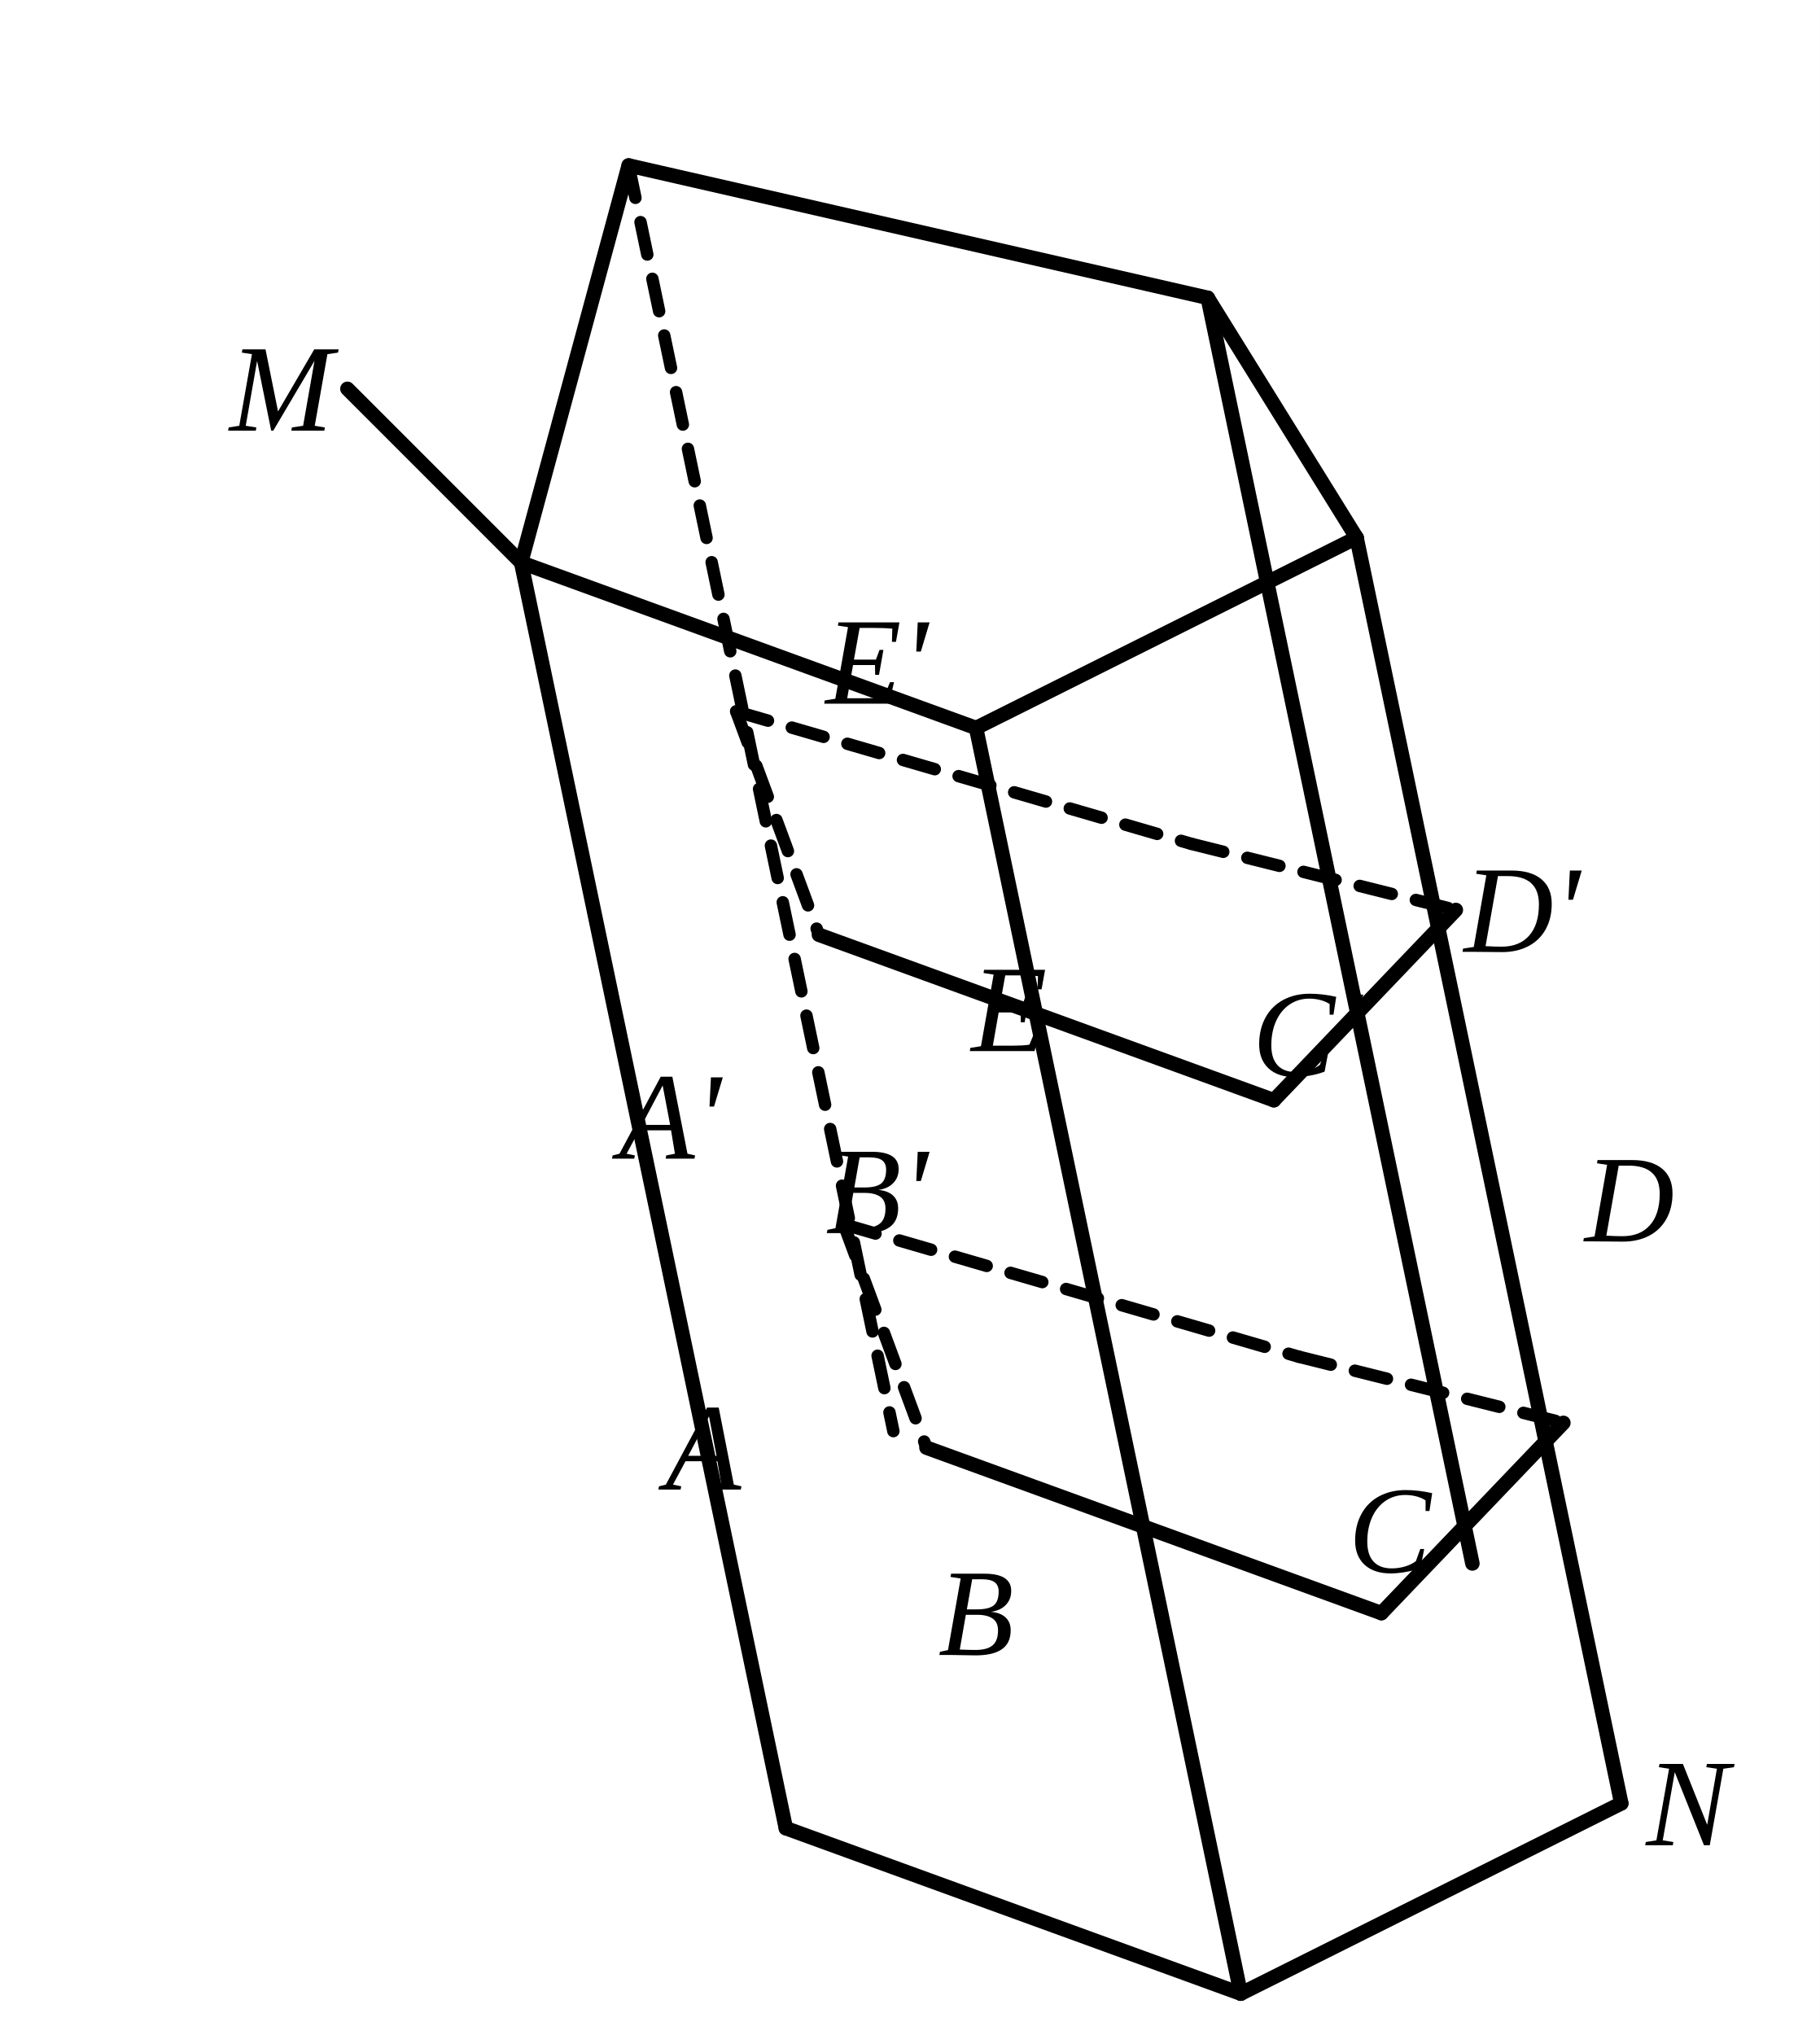
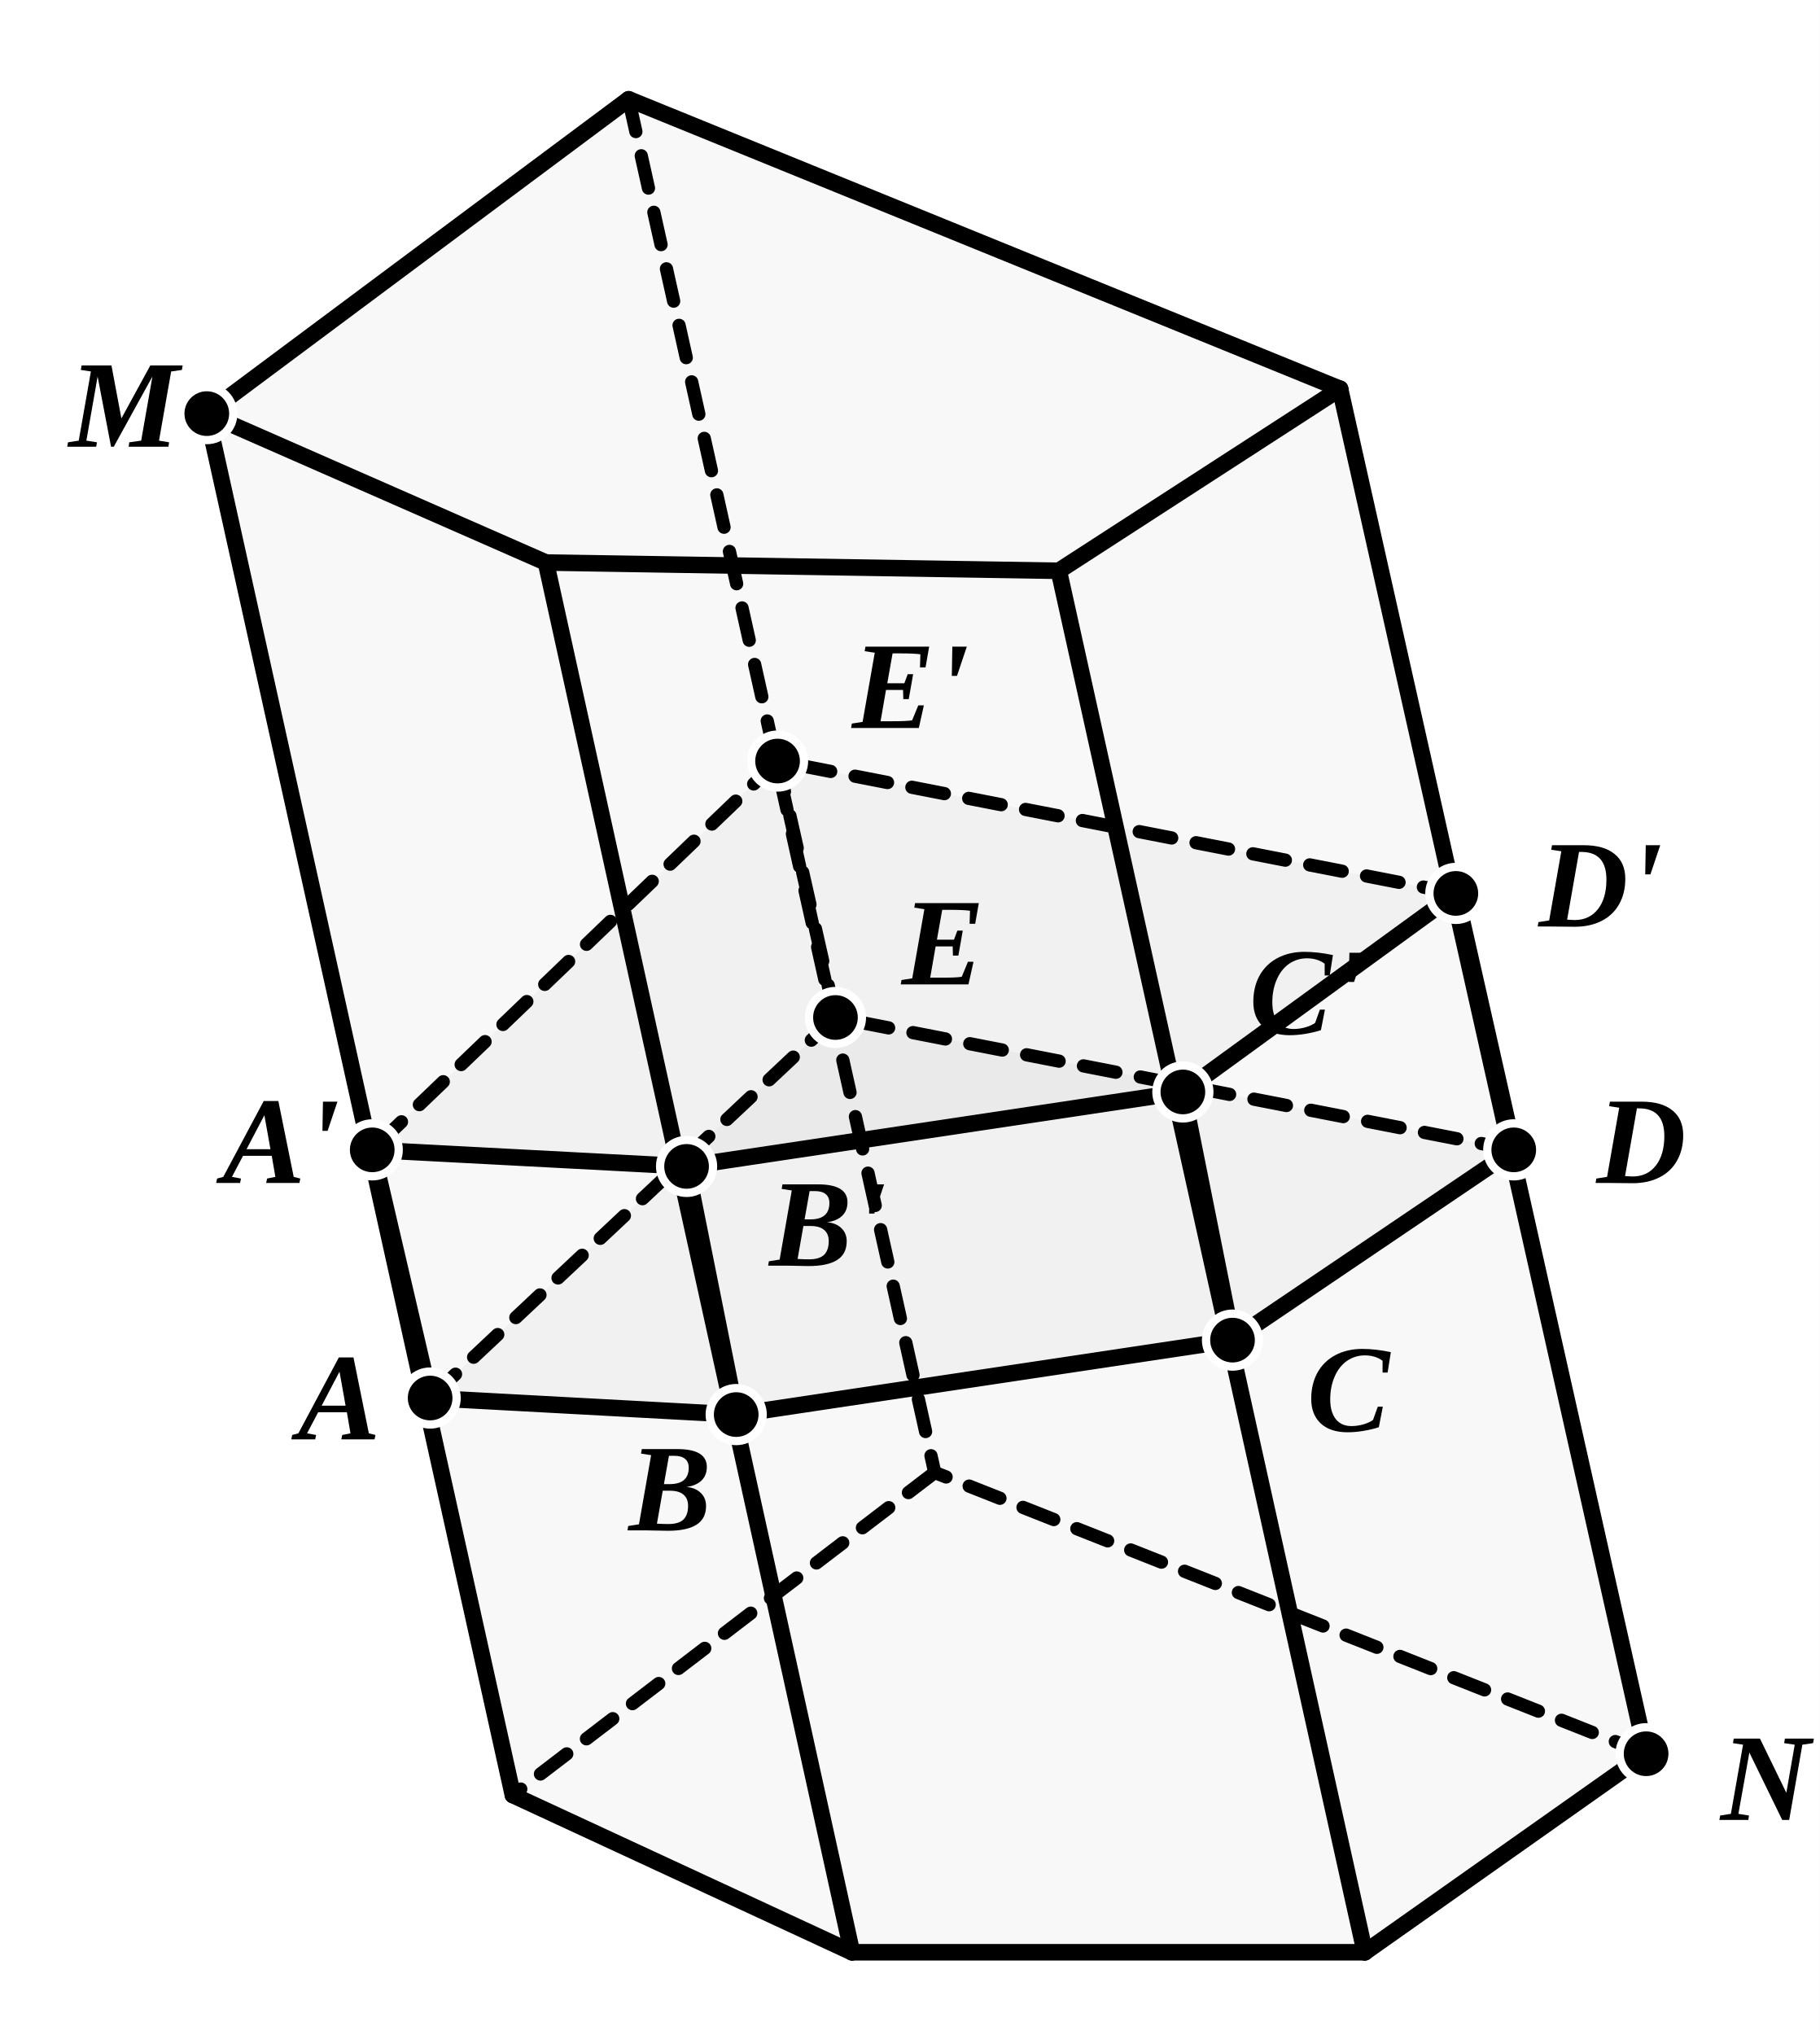
- <svg xmlns="http://www.w3.org/2000/svg" viewBox="0 0 220 246" width="100%" height="100%">
+ <svg xmlns="http://www.w3.org/2000/svg" viewBox="0 0 220 246" width="220" height="246" class="euclid-graphic" data-graphic-id="0335.g1" data-folio="0335" data-graphic="g1" data-proposition="XI.28">
  <style>
-     .bg { fill: #ffffff; }
-     .line { stroke: #000000; stroke-width: 1.75; stroke-linecap: round; stroke-linejoin: round; fill: none; }
-     .dashed { stroke: #000000; stroke-width: 1.5; stroke-dasharray: 4,3; stroke-linecap: round; stroke-linejoin: round; fill: none; }
-     .el { cursor: pointer; transition: stroke 0.15s ease; }
-     .el:hover .line, .el:hover .dashed { stroke: #0284c7; stroke-width: 2.5; }
-     .el:hover .lbl { fill: #0284c7; }
-     .lbl { font-family: "Times New Roman", Times, Georgia, serif; font-size: 15px; font-style: italic; fill: #000000; text-anchor: middle; dominant-baseline: central; user-select: none; }
+     .euclid-graphic {
+       font-family: 'Times New Roman', 'Georgia', serif;
+       font-style: italic;
+       background-color: #ffffff;
+     }
+     .geom-line {
+       stroke: #000000;
+       stroke-width: 2.0;
+       stroke-linecap: round;
+       stroke-linejoin: round;
+       fill: none;
+       transition: stroke 0.15s, stroke-width 0.15s;
+     }
+     .geom-dashed {
+       stroke: #000000;
+       stroke-width: 1.6;
+       stroke-dasharray: 4,3;
+       stroke-linecap: round;
+       stroke-linejoin: round;
+       fill: none;
+       transition: stroke 0.15s, stroke-width 0.15s;
+     }
+     .geom-polygon {
+       fill: #000000;
+       fill-opacity: 0.03;
+       stroke: none;
+       transition: fill-opacity 0.15s;
+     }
+     .wedge, .angle {
+       fill: #ef4444;
+       fill-opacity: 0.24;
+       stroke: #ef4444;
+       stroke-width: 2;
+       stroke-linejoin: round;
+       transition: opacity 0.12s ease;
+     }
+     .geom-point {
+       fill: #000000;
+       stroke: #ffffff;
+       stroke-width: 1;
+     }
+     .geom-label {
+       font-size: 15px;
+       font-weight: bold;
+       fill: #000000;
+       user-select: none;
+     }
+     .geom-overlay {
+       opacity: 0;
+       pointer-events: none;
+       transition: opacity 0.12s ease;
+     }
+     [data-ref]:hover, .highlight, .geom-highlight-active {
+       opacity: 1 !important;
+       stroke: #ef4444 !important;
+       stroke-width: 3.5 !important;
+       cursor: pointer;
+     }
+     text[data-ref]:hover, text.highlight, text.geom-highlight-active {
+       fill: #ef4444 !important;
+       stroke: none !important;
+     }
+     .geom-polygon:hover, .geom-polygon.highlight, polygon.geom-highlight-active,
+     path.wedge.geom-highlight-active, path.angle.geom-highlight-active {
+       opacity: 1 !important;
+       fill-opacity: 0.24 !important;
+       fill: #ef4444 !important;
+       stroke: #ef4444 !important;
+       stroke-width: 2.5 !important;
+     }
+     .geom-point:hover, .geom-point.highlight, circle.geom-point.geom-highlight-active {
+       r: 5.0 !important;
+       fill: #ef4444 !important;
+       stroke: #ffffff !important;
+       stroke-width: 1.5 !important;
+     }
  </style>
-   <rect class="bg" width="220" height="246" />
-   <g class="el">
-     <line class="line" x1="76.0" y1="20.0" x2="146.0" y2="36.0" />
-     <line class="line" x1="146.0" y1="36.0" x2="164.0" y2="65.0" />
-     <line class="line" x1="164.0" y1="65.0" x2="118.0" y2="88.0" />
-     <line class="line" x1="118.0" y1="88.0" x2="63.0" y2="68.0" />
-     <line class="line" x1="63.0" y1="68.0" x2="76.0" y2="20.0" />
-     <line class="line" x1="42.0" y1="47.0" x2="63.0" y2="68.0" />
-     <line class="line" x1="164.0" y1="65.0" x2="196.0" y2="218.0" />
-     <line class="line" x1="146.0" y1="36.0" x2="178.0" y2="189.0" />
-     <line class="line" x1="118.0" y1="88.0" x2="150.0" y2="241.0" />
-     <line class="line" x1="63.0" y1="68.0" x2="95.0" y2="221.0" />
-     <line class="line" x1="99.0" y1="113.0" x2="154.0" y2="133.0" />
-     <line class="line" x1="154.0" y1="133.0" x2="176.0" y2="110.0" />
-     <line class="line" x1="112.0" y1="175.0" x2="167.0" y2="195.0" />
-     <line class="line" x1="167.0" y1="195.0" x2="189.0" y2="172.0" />
-     <line class="line" x1="95.0" y1="221.0" x2="150.0" y2="241.0" />
-     <line class="line" x1="150.0" y1="241.0" x2="196.0" y2="218.0" />
-     <line class="dashed" x1="76.0" y1="20.0" x2="108.0" y2="173.0" />
-     <line class="dashed" x1="89.0" y1="86.0" x2="144.0" y2="102.0" />
-     <line class="dashed" x1="144.0" y1="102.0" x2="176.0" y2="110.0" />
-     <line class="dashed" x1="89.0" y1="86.0" x2="99.0" y2="113.0" />
-     <line class="dashed" x1="102.0" y1="148.0" x2="157.0" y2="164.0" />
-     <line class="dashed" x1="157.0" y1="164.0" x2="189.0" y2="172.0" />
-     <line class="dashed" x1="102.0" y1="148.0" x2="112.0" y2="175.0" />
-     <text class="lbl" x="34.0" y="47.0">M</text>
-     <text class="lbl" x="106.0" y="80.0">E'</text>
-     <text class="lbl" x="184.0" y="110.0">D'</text>
-     <text class="lbl" x="122.0" y="122.0">E</text>
-     <text class="lbl" x="158.0" y="125.0">C'</text>
-     <text class="lbl" x="81.0" y="135.0">A'</text>
-     <text class="lbl" x="106.0" y="144.0">B'</text>
-     <text class="lbl" x="197.0" y="145.0">D</text>
-     <text class="lbl" x="85.0" y="175.0">A</text>
-     <text class="lbl" x="168.0" y="185.0">C</text>
-     <text class="lbl" x="118.0" y="195.0">B</text>
-     <text class="lbl" x="204.0" y="218.0">N</text>
+   <rect width="100%" height="100%" fill="#ffffff" />
+   <g id="elements">
+     <line id="el-top-1" x1="25" y1="50" x2="66" y2="68" class="geom-line" />
+     <line id="el-top-2" x1="66" y1="68" x2="128" y2="69" class="geom-line" />
+     <line id="el-top-3" x1="128" y1="69" x2="162" y2="47" class="geom-line" />
+     <line id="el-top-4" x1="162" y1="47" x2="76" y2="12" class="geom-line" />
+     <line id="el-top-5" x1="76" y1="12" x2="25" y2="50" class="geom-line" />
+     <line id="el-bot-1" x1="62" y1="217" x2="103" y2="236" class="geom-line" />
+     <line id="el-bot-2" x1="103" y1="236" x2="165" y2="236" class="geom-line" />
+     <line id="el-bot-3" x1="165" y1="236" x2="199" y2="212" class="geom-line" />
+     <line id="el-bot-4" x1="199" y1="212" x2="113" y2="178" class="geom-dashed" />
+     <line id="el-bot-5" x1="113" y1="178" x2="62" y2="217" class="geom-dashed" />
+     <line id="el-lat-1" x1="25" y1="50" x2="62" y2="217" class="geom-line" />
+     <line id="el-lat-2" x1="66" y1="68" x2="103" y2="236" class="geom-line" />
+     <line id="el-lat-3" x1="128" y1="69" x2="165" y2="236" class="geom-line" />
+     <line id="el-lat-4" x1="162" y1="47" x2="199" y2="212" class="geom-line" />
+     <line id="el-lat-5" x1="76" y1="12" x2="113" y2="178" class="geom-dashed" />
+   </g>
+   <g id="graphics">
+     <polygon id="el-prism-MN" data-ref="&lt; M N &gt;" data-aliases="&lt; N M &gt;" data-type="polygon" points="25,50 76,12 162,47 199,212 165,236 103,236 62,217" class="geom-polygon" />
+     <polygon id="el-poly-ApBpCpDpEp" data-ref="&lt; A' B' C' D' E' &gt;" data-type="polygon" points="45,139 83,141 143,132 176,108 94,92" class="geom-polygon" />
+     <polygon id="el-poly-ABCDE" data-ref="&lt; A B C D E &gt;" data-type="polygon" points="52,169 89,171 149,162 183,139 101,123" class="geom-polygon" />
+     <line id="el-seg-ApBp" data-ref="/ A' B' /" data-aliases="/ B' A' /" data-type="segment" x1="45" y1="139" x2="83" y2="141" class="geom-line" />
+     <line id="el-seg-BpCp" data-ref="/ B' C' /" data-aliases="/ C' B' /" data-type="segment" x1="83" y1="141" x2="143" y2="132" class="geom-line" />
+     <line id="el-seg-CpDp" data-ref="/ C' D' /" data-aliases="/ D' C' /" data-type="segment" x1="143" y1="132" x2="176" y2="108" class="geom-line" />
+     <line id="el-seg-DpEp" data-ref="/ D' E' /" data-aliases="/ E' D' /" data-type="segment" x1="176" y1="108" x2="94" y2="92" class="geom-dashed" />
+     <line id="el-seg-EpAp" data-ref="/ E' A' /" data-aliases="/ A' E' /" data-type="segment" x1="94" y1="92" x2="45" y2="139" class="geom-dashed" />
+     <line id="el-seg-AB" data-ref="/ A B /" data-aliases="/ B A /" data-type="segment" x1="52" y1="169" x2="89" y2="171" class="geom-line" />
+     <line id="el-seg-BC" data-ref="/ B C /" data-aliases="/ C B /" data-type="segment" x1="89" y1="171" x2="149" y2="162" class="geom-line" />
+     <line id="el-seg-CD" data-ref="/ C D /" data-aliases="/ D C /" data-type="segment" x1="149" y1="162" x2="183" y2="139" class="geom-line" />
+     <line id="el-seg-DE" data-ref="/ D E /" data-aliases="/ E D /" data-type="segment" x1="183" y1="139" x2="101" y2="123" class="geom-dashed" />
+     <line id="el-seg-EA" data-ref="/ E A /" data-aliases="/ A E /" data-type="segment" x1="101" y1="123" x2="52" y2="169" class="geom-dashed" />
+     <line id="el-seg-AAp" data-ref="/ A A' /" data-aliases="/ A' A /" data-type="segment" x1="52" y1="169" x2="45" y2="139" class="geom-line" />
+     <line id="el-seg-BBp" data-ref="/ B B' /" data-aliases="/ B' B /" data-type="segment" x1="89" y1="171" x2="83" y2="141" class="geom-line" />
+     <line id="el-seg-CCp" data-ref="/ C C' /" data-aliases="/ C' C /" data-type="segment" x1="149" y1="162" x2="143" y2="132" class="geom-line" />
+     <line id="el-seg-DDp" data-ref="/ D D' /" data-aliases="/ D' D /" data-type="segment" x1="183" y1="139" x2="176" y2="108" class="geom-line" />
+     <line id="el-seg-EEp" data-ref="/ E E' /" data-aliases="/ E' E /" data-type="segment" x1="101" y1="123" x2="94" y2="92" class="geom-dashed" />
+     <path id="el-ang-ABC" data-ref="&lt; A B C )" data-aliases="&lt; C B A )" data-type="wedge" d="M 89.00 171.00 L 73.02 170.14 A 16.0 16.0 0 0 1 104.82 168.63 Z" class="wedge angle geom-overlay" />
+     <path id="el-ang-BCD" data-ref="&lt; B C D )" data-aliases="&lt; D C B )" data-type="wedge" d="M 149.00 162.00 L 133.18 164.37 A 16.0 16.0 0 0 1 162.25 153.04 Z" class="wedge angle geom-overlay" />
+     <path id="el-ang-ApBpCp" data-ref="&lt; A' B' C' )" data-aliases="&lt; C' B' A' )" data-type="wedge" d="M 83.00 141.00 L 67.02 140.16 A 16.0 16.0 0 0 1 98.82 138.63 Z" class="wedge angle geom-overlay" />
+     <path id="el-ang-BpCpDp" data-ref="&lt; B' C' D' )" data-aliases="&lt; D' C' B' )" data-type="wedge" d="M 143.00 132.00 L 127.18 134.37 A 16.0 16.0 0 0 1 155.94 122.59 Z" class="wedge angle geom-overlay" />
+   </g>
+   <g id="highlights" style="pointer-events: none;">
+     <polygon id="hl-prism-MN" data-ref="&lt; M N &gt;" data-aliases="&lt; N M &gt;" points="25,50 76,12 162,47 199,212 165,236 103,236 62,217" class="geom-polygon geom-overlay" />
+     <polygon id="hl-poly-ApBpCpDpEp" data-ref="&lt; A' B' C' D' E' &gt;" points="45,139 83,141 143,132 176,108 94,92" class="geom-polygon geom-overlay" />
+     <polygon id="hl-poly-ABCDE" data-ref="&lt; A B C D E &gt;" points="52,169 89,171 149,162 183,139 101,123" class="geom-polygon geom-overlay" />
+     <line id="hl-seg-ApBp" data-ref="/ A' B' /" data-aliases="/ B' A' /" x1="45" y1="139" x2="83" y2="141" class="geom-line geom-overlay" />
+     <line id="hl-seg-BpCp" data-ref="/ B' C' /" data-aliases="/ C' B' /" x1="83" y1="141" x2="143" y2="132" class="geom-line geom-overlay" />
+     <line id="hl-seg-CpDp" data-ref="/ C' D' /" data-aliases="/ D' C' /" x1="143" y1="132" x2="176" y2="108" class="geom-line geom-overlay" />
+     <line id="hl-seg-DpEp" data-ref="/ D' E' /" data-aliases="/ E' D' /" x1="176" y1="108" x2="94" y2="92" class="geom-line geom-overlay" />
+     <line id="hl-seg-EpAp" data-ref="/ E' A' /" data-aliases="/ A' E' /" x1="94" y1="92" x2="45" y2="139" class="geom-line geom-overlay" />
+     <line id="hl-seg-AB" data-ref="/ A B /" data-aliases="/ B A /" x1="52" y1="169" x2="89" y2="171" class="geom-line geom-overlay" />
+     <line id="hl-seg-BC" data-ref="/ B C /" data-aliases="/ C B /" x1="89" y1="171" x2="149" y2="162" class="geom-line geom-overlay" />
+     <line id="hl-seg-CD" data-ref="/ C D /" data-aliases="/ D C /" x1="149" y1="162" x2="183" y2="139" class="geom-line geom-overlay" />
+     <line id="hl-seg-DE" data-ref="/ D E /" data-aliases="/ E D /" x1="183" y1="139" x2="101" y2="123" class="geom-line geom-overlay" />
+     <line id="hl-seg-EA" data-ref="/ E A /" data-aliases="/ A E /" x1="101" y1="123" x2="52" y2="169" class="geom-line geom-overlay" />
+     <line id="hl-seg-AAp" data-ref="/ A A' /" data-aliases="/ A' A /" x1="52" y1="169" x2="45" y2="139" class="geom-line geom-overlay" />
+     <line id="hl-seg-BBp" data-ref="/ B B' /" data-aliases="/ B' B /" x1="89" y1="171" x2="83" y2="141" class="geom-line geom-overlay" />
+     <line id="hl-seg-CCp" data-ref="/ C C' /" data-aliases="/ C' C /" x1="149" y1="162" x2="143" y2="132" class="geom-line geom-overlay" />
+     <line id="hl-seg-DDp" data-ref="/ D D' /" data-aliases="/ D' D /" x1="183" y1="139" x2="176" y2="108" class="geom-line geom-overlay" />
+     <line id="hl-seg-EEp" data-ref="/ E E' /" data-aliases="/ E' E /" x1="101" y1="123" x2="94" y2="92" class="geom-line geom-overlay" />
+     <path id="hl-ang-ABC" data-ref="&lt; A B C )" data-aliases="&lt; C B A )" d="M 89.00 171.00 L 73.02 170.14 A 16.0 16.0 0 0 1 104.82 168.63 Z" class="wedge angle geom-overlay" />
+     <path id="hl-ang-BCD" data-ref="&lt; B C D )" data-aliases="&lt; D C B )" d="M 149.00 162.00 L 133.18 164.37 A 16.0 16.0 0 0 1 162.25 153.04 Z" class="wedge angle geom-overlay" />
+     <path id="hl-ang-ApBpCp" data-ref="&lt; A' B' C' )" data-aliases="&lt; C' B' A' )" d="M 83.00 141.00 L 67.02 140.16 A 16.0 16.0 0 0 1 98.82 138.63 Z" class="wedge angle geom-overlay" />
+     <path id="hl-ang-BpCpDp" data-ref="&lt; B' C' D' )" data-aliases="&lt; D' C' B' )" d="M 143.00 132.00 L 127.18 134.37 A 16.0 16.0 0 0 1 155.94 122.59 Z" class="wedge angle geom-overlay" />
+   </g>
+   <g id="points">
+     <circle id="el-pt-M" data-ref="M" data-type="point" cx="25" cy="50" r="3.2" class="geom-point" />
+     <circle id="el-pt-N" data-ref="N" data-type="point" cx="199" cy="212" r="3.2" class="geom-point" />
+     <circle id="el-pt-Ap" data-ref="A'" data-type="point" cx="45" cy="139" r="3.2" class="geom-point" />
+     <circle id="el-pt-Bp" data-ref="B'" data-type="point" cx="83" cy="141" r="3.2" class="geom-point" />
+     <circle id="el-pt-Cp" data-ref="C'" data-type="point" cx="143" cy="132" r="3.2" class="geom-point" />
+     <circle id="el-pt-Dp" data-ref="D'" data-type="point" cx="176" cy="108" r="3.2" class="geom-point" />
+     <circle id="el-pt-Ep" data-ref="E'" data-type="point" cx="94" cy="92" r="3.2" class="geom-point" />
+     <circle id="el-pt-A" data-ref="A" data-type="point" cx="52" cy="169" r="3.2" class="geom-point" />
+     <circle id="el-pt-B" data-ref="B" data-type="point" cx="89" cy="171" r="3.2" class="geom-point" />
+     <circle id="el-pt-C" data-ref="C" data-type="point" cx="149" cy="162" r="3.2" class="geom-point" />
+     <circle id="el-pt-D" data-ref="D" data-type="point" cx="183" cy="139" r="3.2" class="geom-point" />
+     <circle id="el-pt-E" data-ref="E" data-type="point" cx="101" cy="123" r="3.2" class="geom-point" />
+   </g>
+   <g id="labels">
+     <text id="lbl-M" data-ref="M" x="15" y="54" text-anchor="middle" class="geom-label">M</text>
+     <text id="lbl-Ep" data-ref="E'" x="103" y="88" text-anchor="start" class="geom-label">E'</text>
+     <text id="lbl-Dp" data-ref="D'" x="186" y="112" text-anchor="start" class="geom-label">D'</text>
+     <text id="lbl-E" data-ref="E" x="109" y="119" text-anchor="start" class="geom-label">E</text>
+     <text id="lbl-Cp" data-ref="C'" x="151" y="125" text-anchor="start" class="geom-label">C'</text>
+     <text id="lbl-Ap" data-ref="A'" x="34" y="143" text-anchor="middle" class="geom-label">A'</text>
+     <text id="lbl-Bp" data-ref="B'" x="93" y="153" text-anchor="start" class="geom-label">B'</text>
+     <text id="lbl-D" data-ref="D" x="193" y="143" text-anchor="start" class="geom-label">D</text>
+     <text id="lbl-A" data-ref="A" x="41" y="174" text-anchor="middle" class="geom-label">A</text>
+     <text id="lbl-B" data-ref="B" x="81" y="185" text-anchor="middle" class="geom-label">B</text>
+     <text id="lbl-C" data-ref="C" x="158" y="173" text-anchor="start" class="geom-label">C</text>
+     <text id="lbl-N" data-ref="N" x="208" y="220" text-anchor="start" class="geom-label">N</text>
  </g>
</svg>
